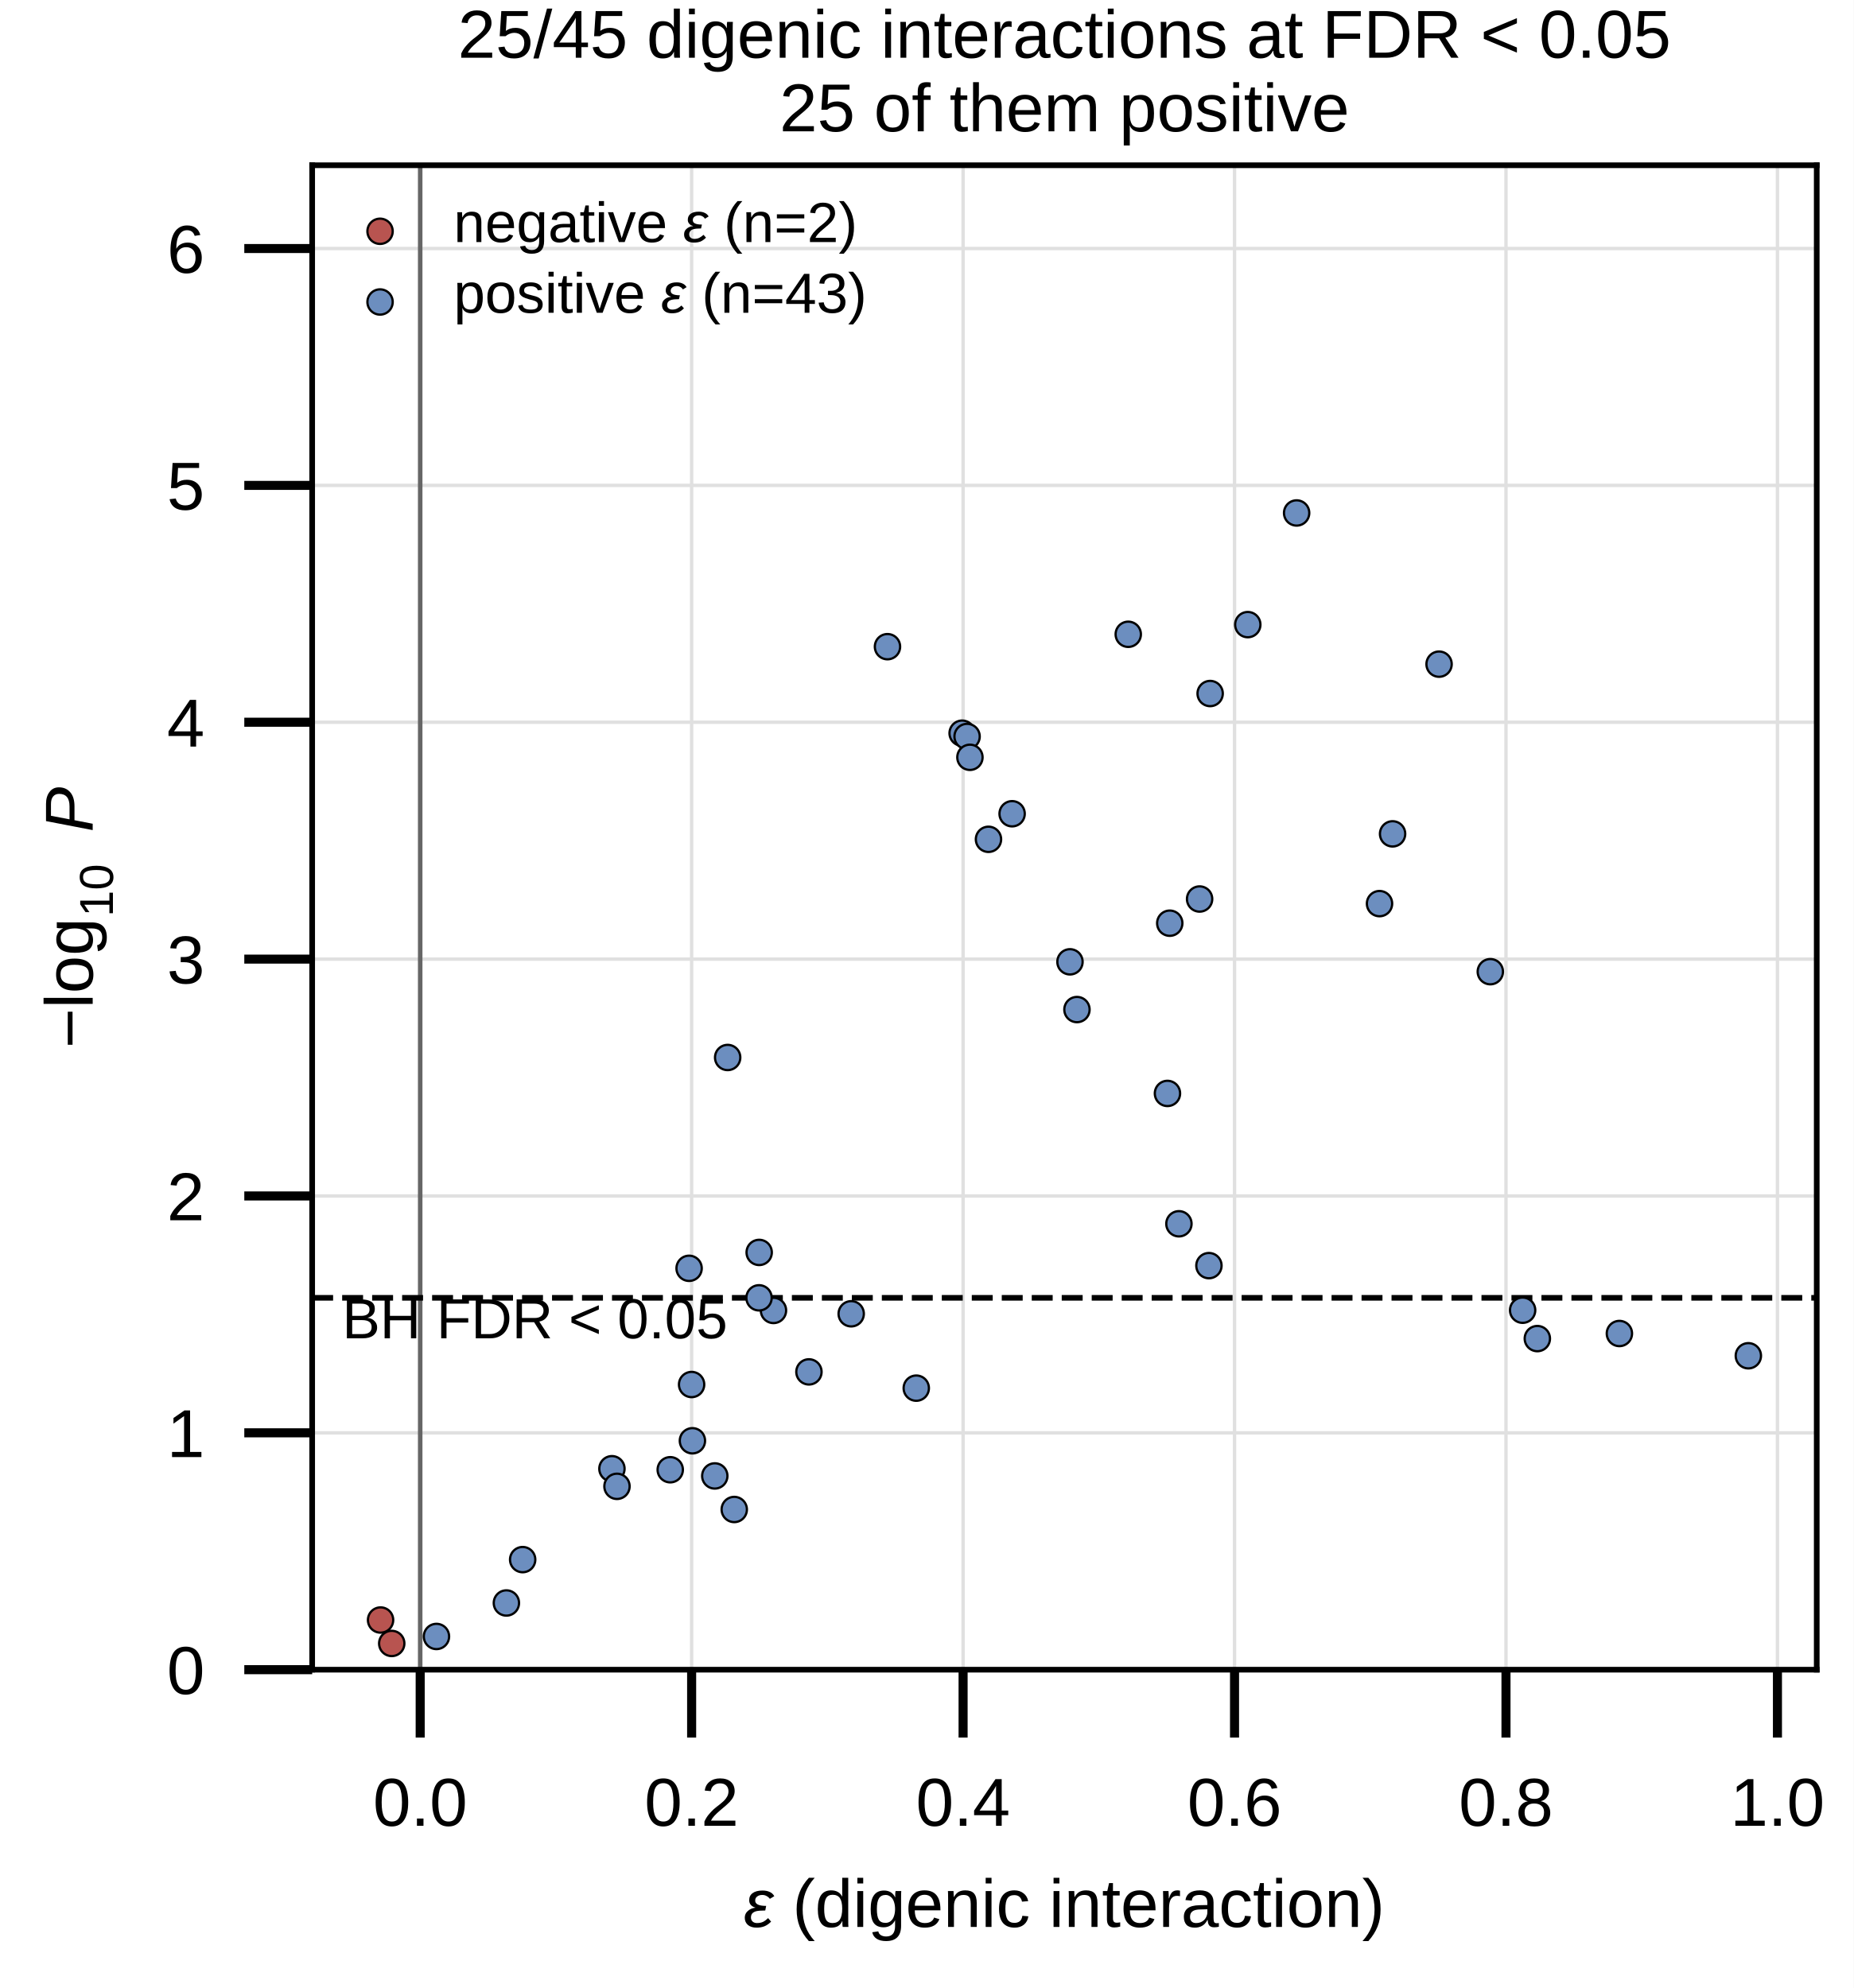
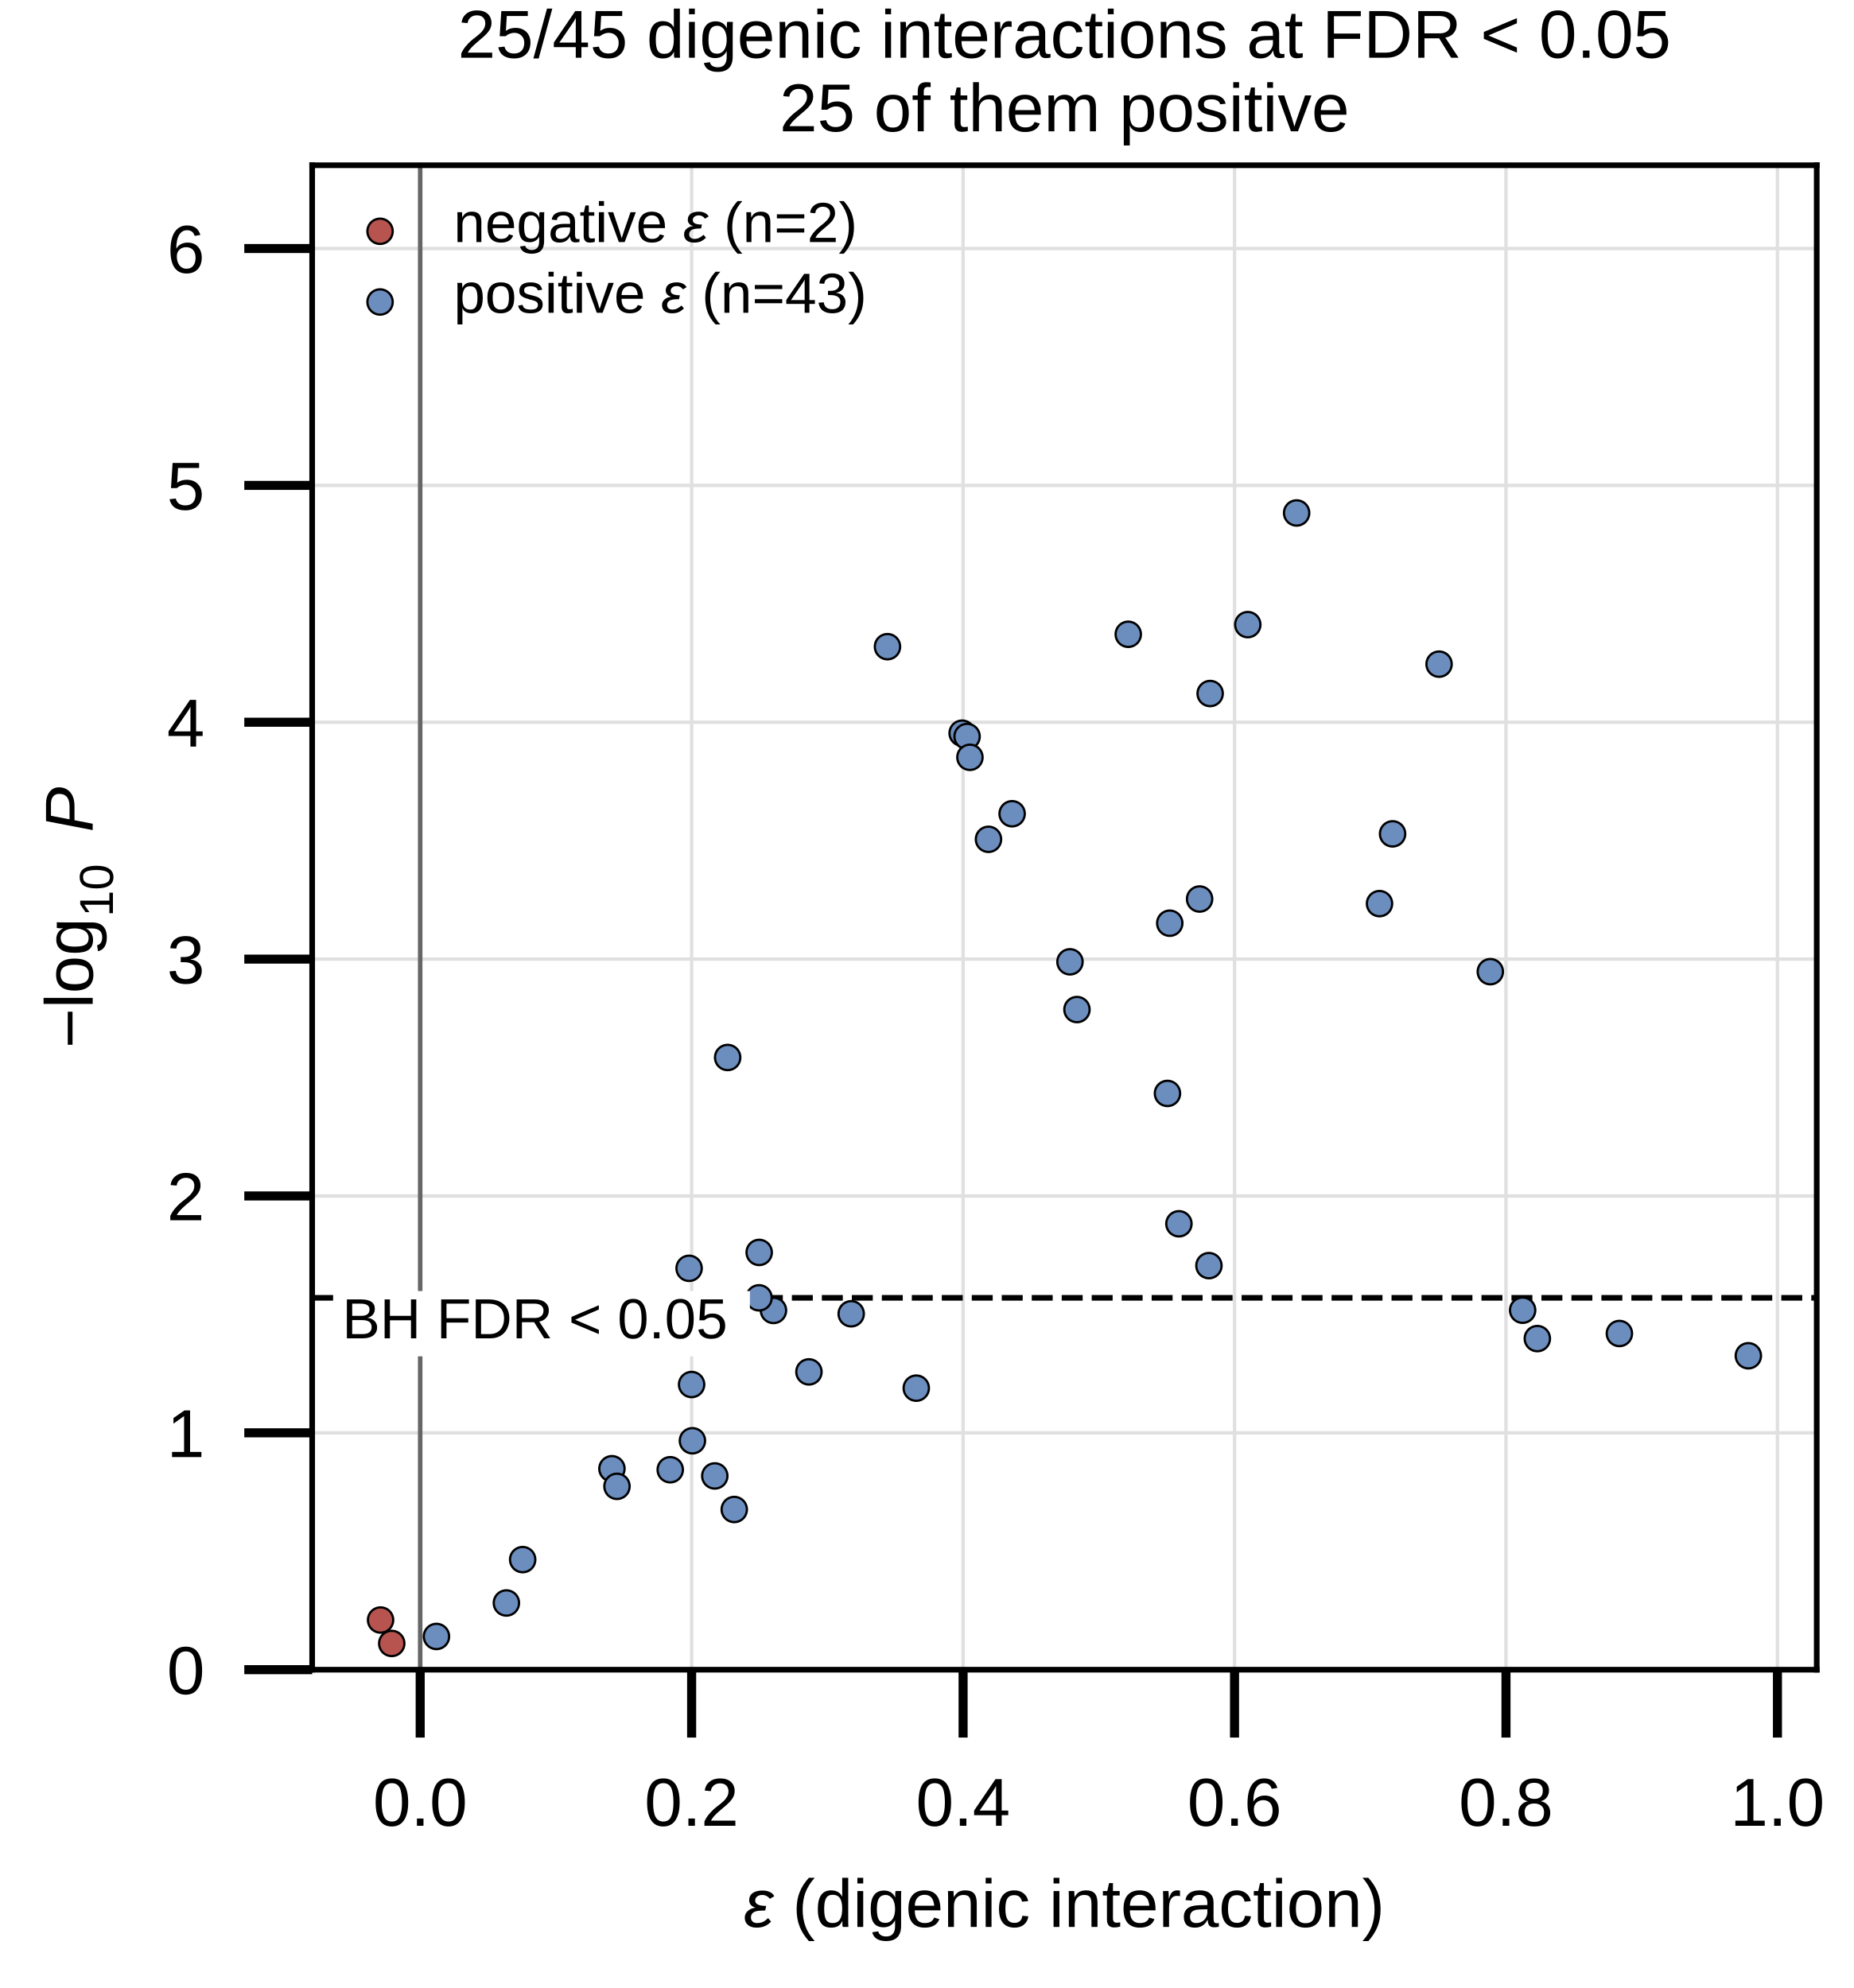
<svg xmlns="http://www.w3.org/2000/svg" xmlns:xlink="http://www.w3.org/1999/xlink" width="227.559" height="244.095" viewBox="0 0 227.559 244.095" version="1.1">
  <g transform="scale(1.388889)">
    <defs>
      <style type="text/css">*{stroke-linejoin: round; stroke-linecap: butt}</style>
    </defs>
    <g id="figure_1">
      <g id="patch_1">
        <path d="M 0 175.748  L 163.843 175.748  L 163.843 0  L 0 0  z " style="fill: #ffffff" />
      </g>
      <g id="axes_1">
        <g id="patch_2">
          <path d="M 27.592 147.608  L 160.574 147.608  L 160.574 14.609  L 27.592 14.609  z " style="fill: #ffffff" />
        </g>
        <g id="matplotlib.axis_1">
          <g id="xtick_1">
            <g id="line2d_1">
              <path d="M 37.139 147.608  L 37.139 14.609  " clip-path="url(#p93d844c62d)" style="fill: none; stroke: #e0e0e0; stroke-width: 0.3; stroke-linecap: square" />
            </g>
            <g id="line2d_2">
              <defs>
                <path id="m6436c53d6d" d="M 0 0  L 0 6  " style="stroke: #000000; stroke-width: 0.8" />
              </defs>
              <g>
                <use xlink:href="#m6436c53d6d" x="37.139" y="147.608" style="stroke: #000000; stroke-width: 0.8" />
              </g>
            </g>
            <g id="text_1">
              <text style="font-size: 6px; font-family: 'Arial', 'Helvetica', 'DejaVu Sans', sans-serif; text-anchor: middle" x="37.139" y="161.403" transform="rotate(-0 37.13871 161.4027)">0.0</text>
            </g>
          </g>
          <g id="xtick_2">
            <g id="line2d_3">
              <path d="M 61.131 147.608  L 61.131 14.609  " clip-path="url(#p93d844c62d)" style="fill: none; stroke: #e0e0e0; stroke-width: 0.3; stroke-linecap: square" />
            </g>
            <g id="line2d_4">
              <g>
                <use xlink:href="#m6436c53d6d" x="61.131" y="147.608" style="stroke: #000000; stroke-width: 0.8" />
              </g>
            </g>
            <g id="text_2">
              <text style="font-size: 6px; font-family: 'Arial', 'Helvetica', 'DejaVu Sans', sans-serif; text-anchor: middle" x="61.131" y="161.403" transform="rotate(-0 61.13111 161.4027)">0.2</text>
            </g>
          </g>
          <g id="xtick_3">
            <g id="line2d_5">
              <path d="M 85.124 147.608  L 85.124 14.609  " clip-path="url(#p93d844c62d)" style="fill: none; stroke: #e0e0e0; stroke-width: 0.3; stroke-linecap: square" />
            </g>
            <g id="line2d_6">
              <g>
                <use xlink:href="#m6436c53d6d" x="85.124" y="147.608" style="stroke: #000000; stroke-width: 0.8" />
              </g>
            </g>
            <g id="text_3">
              <text style="font-size: 6px; font-family: 'Arial', 'Helvetica', 'DejaVu Sans', sans-serif; text-anchor: middle" x="85.124" y="161.403" transform="rotate(-0 85.1235 161.4027)">0.4</text>
            </g>
          </g>
          <g id="xtick_4">
            <g id="line2d_7">
              <path d="M 109.116 147.608  L 109.116 14.609  " clip-path="url(#p93d844c62d)" style="fill: none; stroke: #e0e0e0; stroke-width: 0.3; stroke-linecap: square" />
            </g>
            <g id="line2d_8">
              <g>
                <use xlink:href="#m6436c53d6d" x="109.116" y="147.608" style="stroke: #000000; stroke-width: 0.8" />
              </g>
            </g>
            <g id="text_4">
              <text style="font-size: 6px; font-family: 'Arial', 'Helvetica', 'DejaVu Sans', sans-serif; text-anchor: middle" x="109.116" y="161.403" transform="rotate(-0 109.1159 161.4027)">0.6</text>
            </g>
          </g>
          <g id="xtick_5">
            <g id="line2d_9">
              <path d="M 133.108 147.608  L 133.108 14.609  " clip-path="url(#p93d844c62d)" style="fill: none; stroke: #e0e0e0; stroke-width: 0.3; stroke-linecap: square" />
            </g>
            <g id="line2d_10">
              <g>
                <use xlink:href="#m6436c53d6d" x="133.108" y="147.608" style="stroke: #000000; stroke-width: 0.8" />
              </g>
            </g>
            <g id="text_5">
              <text style="font-size: 6px; font-family: 'Arial', 'Helvetica', 'DejaVu Sans', sans-serif; text-anchor: middle" x="133.108" y="161.403" transform="rotate(-0 133.1083 161.4027)">0.8</text>
            </g>
          </g>
          <g id="xtick_6">
            <g id="line2d_11">
              <path d="M 157.101 147.608  L 157.101 14.609  " clip-path="url(#p93d844c62d)" style="fill: none; stroke: #e0e0e0; stroke-width: 0.3; stroke-linecap: square" />
            </g>
            <g id="line2d_12">
              <g>
                <use xlink:href="#m6436c53d6d" x="157.101" y="147.608" style="stroke: #000000; stroke-width: 0.8" />
              </g>
            </g>
            <g id="text_6">
              <text style="font-size: 6px; font-family: 'Arial', 'Helvetica', 'DejaVu Sans', sans-serif; text-anchor: middle" x="157.101" y="161.403" transform="rotate(-0 157.1007 161.4027)">1.0</text>
            </g>
          </g>
          <g id="text_7">
            <g transform="translate(65.73318 170.9752)">
              <text>
                <tspan x="0" y="-0.625" style="font-style: italic; font-size: 6px; font-family: 'Arial'">ε</tspan>
                <tspan x="2.637" y="-0.625" style="font-size: 6px; font-family: 'Arial'"> </tspan>
                <tspan x="4.304" y="-0.625" style="font-size: 6px; font-family: 'Arial'">(</tspan>
                <tspan x="6.302" y="-0.625" style="font-size: 6px; font-family: 'Arial'">d</tspan>
                <tspan x="9.639" y="-0.625" style="font-size: 6px; font-family: 'Arial'">i</tspan>
                <tspan x="10.972" y="-0.625" style="font-size: 6px; font-family: 'Arial'">g</tspan>
                <tspan x="14.309" y="-0.625" style="font-size: 6px; font-family: 'Arial'">e</tspan>
                <tspan x="17.646" y="-0.625" style="font-size: 6px; font-family: 'Arial'">n</tspan>
                <tspan x="20.982" y="-0.625" style="font-size: 6px; font-family: 'Arial'">i</tspan>
                <tspan x="22.315" y="-0.625" style="font-size: 6px; font-family: 'Arial'">c</tspan>
                <tspan x="25.315" y="-0.625" style="font-size: 6px; font-family: 'Arial'"> </tspan>
                <tspan x="26.982" y="-0.625" style="font-size: 6px; font-family: 'Arial'">i</tspan>
                <tspan x="28.315" y="-0.625" style="font-size: 6px; font-family: 'Arial'">n</tspan>
                <tspan x="31.652" y="-0.625" style="font-size: 6px; font-family: 'Arial'">t</tspan>
                <tspan x="33.319" y="-0.625" style="font-size: 6px; font-family: 'Arial'">e</tspan>
                <tspan x="36.656" y="-0.625" style="font-size: 6px; font-family: 'Arial'">r</tspan>
                <tspan x="38.654" y="-0.625" style="font-size: 6px; font-family: 'Arial'">a</tspan>
                <tspan x="41.991" y="-0.625" style="font-size: 6px; font-family: 'Arial'">c</tspan>
                <tspan x="44.991" y="-0.625" style="font-size: 6px; font-family: 'Arial'">t</tspan>
                <tspan x="46.658" y="-0.625" style="font-size: 6px; font-family: 'Arial'">i</tspan>
                <tspan x="47.991" y="-0.625" style="font-size: 6px; font-family: 'Arial'">o</tspan>
                <tspan x="51.328" y="-0.625" style="font-size: 6px; font-family: 'Arial'">n</tspan>
                <tspan x="54.665" y="-0.625" style="font-size: 6px; font-family: 'Arial'">)</tspan>
              </text>
            </g>
          </g>
        </g>
        <g id="matplotlib.axis_2">
          <g id="ytick_1">
            <g id="line2d_13">
              <path d="M 27.592 147.608  L 160.574 147.608  " clip-path="url(#p93d844c62d)" style="fill: none; stroke: #e0e0e0; stroke-width: 0.3; stroke-linecap: square" />
            </g>
            <g id="line2d_14">
              <defs>
                <path id="m4998f71dd0" d="M 0 0  L -6 0  " style="stroke: #000000; stroke-width: 0.8" />
              </defs>
              <g>
                <use xlink:href="#m4998f71dd0" x="27.592" y="147.608" style="stroke: #000000; stroke-width: 0.8" />
              </g>
            </g>
            <g id="text_8">
              <text style="font-size: 6px; font-family: 'Arial', 'Helvetica', 'DejaVu Sans', sans-serif; text-anchor: end" x="18.092" y="149.755" transform="rotate(-0 18.09212 149.7554)">0</text>
            </g>
          </g>
          <g id="ytick_2">
            <g id="line2d_15">
              <path d="M 27.592 126.669  L 160.574 126.669  " clip-path="url(#p93d844c62d)" style="fill: none; stroke: #e0e0e0; stroke-width: 0.3; stroke-linecap: square" />
            </g>
            <g id="line2d_16">
              <g>
                <use xlink:href="#m4998f71dd0" x="27.592" y="126.669" style="stroke: #000000; stroke-width: 0.8" />
              </g>
            </g>
            <g id="text_9">
              <text style="font-size: 6px; font-family: 'Arial', 'Helvetica', 'DejaVu Sans', sans-serif; text-anchor: end" x="18.092" y="128.816" transform="rotate(-0 18.09212 128.8159)">1</text>
            </g>
          </g>
          <g id="ytick_3">
            <g id="line2d_17">
              <path d="M 27.592 105.729  L 160.574 105.729  " clip-path="url(#p93d844c62d)" style="fill: none; stroke: #e0e0e0; stroke-width: 0.3; stroke-linecap: square" />
            </g>
            <g id="line2d_18">
              <g>
                <use xlink:href="#m4998f71dd0" x="27.592" y="105.729" style="stroke: #000000; stroke-width: 0.8" />
              </g>
            </g>
            <g id="text_10">
              <text style="font-size: 6px; font-family: 'Arial', 'Helvetica', 'DejaVu Sans', sans-serif; text-anchor: end" x="18.092" y="107.877" transform="rotate(-0 18.09212 107.8765)">2</text>
            </g>
          </g>
          <g id="ytick_4">
            <g id="line2d_19">
              <path d="M 27.592 84.79  L 160.574 84.79  " clip-path="url(#p93d844c62d)" style="fill: none; stroke: #e0e0e0; stroke-width: 0.3; stroke-linecap: square" />
            </g>
            <g id="line2d_20">
              <g>
                <use xlink:href="#m4998f71dd0" x="27.592" y="84.79" style="stroke: #000000; stroke-width: 0.8" />
              </g>
            </g>
            <g id="text_11">
              <text style="font-size: 6px; font-family: 'Arial', 'Helvetica', 'DejaVu Sans', sans-serif; text-anchor: end" x="18.092" y="86.937" transform="rotate(-0 18.09212 86.93707)">3</text>
            </g>
          </g>
          <g id="ytick_5">
            <g id="line2d_21">
              <path d="M 27.592 63.85  L 160.574 63.85  " clip-path="url(#p93d844c62d)" style="fill: none; stroke: #e0e0e0; stroke-width: 0.3; stroke-linecap: square" />
            </g>
            <g id="line2d_22">
              <g>
                <use xlink:href="#m4998f71dd0" x="27.592" y="63.85" style="stroke: #000000; stroke-width: 0.8" />
              </g>
            </g>
            <g id="text_12">
              <text style="font-size: 6px; font-family: 'Arial', 'Helvetica', 'DejaVu Sans', sans-serif; text-anchor: end" x="18.092" y="65.998" transform="rotate(-0 18.09212 65.99764)">4</text>
            </g>
          </g>
          <g id="ytick_6">
            <g id="line2d_23">
              <path d="M 27.592 42.911  L 160.574 42.911  " clip-path="url(#p93d844c62d)" style="fill: none; stroke: #e0e0e0; stroke-width: 0.3; stroke-linecap: square" />
            </g>
            <g id="line2d_24">
              <g>
                <use xlink:href="#m4998f71dd0" x="27.592" y="42.911" style="stroke: #000000; stroke-width: 0.8" />
              </g>
            </g>
            <g id="text_13">
              <text style="font-size: 6px; font-family: 'Arial', 'Helvetica', 'DejaVu Sans', sans-serif; text-anchor: end" x="18.092" y="45.058" transform="rotate(-0 18.09212 45.0582)">5</text>
            </g>
          </g>
          <g id="ytick_7">
            <g id="line2d_25">
              <path d="M 27.592 21.971  L 160.574 21.971  " clip-path="url(#p93d844c62d)" style="fill: none; stroke: #e0e0e0; stroke-width: 0.3; stroke-linecap: square" />
            </g>
            <g id="line2d_26">
              <g>
                <use xlink:href="#m4998f71dd0" x="27.592" y="21.971" style="stroke: #000000; stroke-width: 0.8" />
              </g>
            </g>
            <g id="text_14">
              <text style="font-size: 6px; font-family: 'Arial', 'Helvetica', 'DejaVu Sans', sans-serif; text-anchor: end" x="18.092" y="24.119" transform="rotate(-0 18.09212 24.11877)">6</text>
            </g>
          </g>
          <g id="text_15">
            <g transform="translate(8.895563 92.65864) rotate(-90)">
              <text>
                <tspan x="0" y="-0.703" style="font-size: 6px; font-family: 'Arial'">−</tspan>
                <tspan x="3.504" y="-0.703" style="font-size: 6px; font-family: 'Arial'">l</tspan>
                <tspan x="4.837" y="-0.703" style="font-size: 6px; font-family: 'Arial'">o</tspan>
                <tspan x="8.174" y="-0.703" style="font-size: 6px; font-family: 'Arial'">g</tspan>
                <tspan x="17.419" y="-0.703" style="font-size: 6px; font-family: 'Arial'"> </tspan>
                <tspan x="11.615" y="1.089" style="font-size: 4.2px; font-family: 'Arial'">1</tspan>
                <tspan x="13.951" y="1.089" style="font-size: 4.2px; font-family: 'Arial'">0</tspan>
                <tspan x="19.086" y="-0.703" style="font-style: italic; font-size: 6px; font-family: 'Arial'">P</tspan>
              </text>
            </g>
          </g>
        </g>
        <g id="line2d_27">
          <path d="M 37.139 147.608  L 37.139 14.609  " clip-path="url(#p93d844c62d)" style="fill: none; stroke: #666666; stroke-width: 0.4; stroke-linecap: square" />
        </g>
        <g id="line2d_28">
          <path d="M 27.592 114.734  L 160.574 114.734  " clip-path="url(#p93d844c62d)" style="fill: none; stroke-dasharray: 1.85,0.8; stroke-dashoffset: 0; stroke: #000000; stroke-width: 0.5" />
        </g>
        <g id="patch_3">
          <path d="M 27.592 147.608  L 27.592 14.609  " style="fill: none; stroke: #000000; stroke-width: 0.5; stroke-linejoin: miter; stroke-linecap: square" />
        </g>
        <g id="patch_4">
          <path d="M 160.574 147.608  L 160.574 14.609  " style="fill: none; stroke: #000000; stroke-width: 0.5; stroke-linejoin: miter; stroke-linecap: square" />
        </g>
        <g id="patch_5">
          <path d="M 27.592 147.608  L 160.574 147.608  " style="fill: none; stroke: #000000; stroke-width: 0.5; stroke-linejoin: miter; stroke-linecap: square" />
        </g>
        <g id="patch_6">
          <path d="M 27.592 14.609  L 160.574 14.609  " style="fill: none; stroke: #000000; stroke-width: 0.5; stroke-linejoin: miter; stroke-linecap: square" />
        </g>
        <g id="PathCollection_1">
          <defs>
            <path id="m8a9605ecc3" d="M 0 1.118  C 0.297 1.118 0.581 1 0.791 0.791  C 1 0.581 1.118 0.297 1.118 0  C 1.118 -0.297 1 -0.581 0.791 -0.791  C 0.581 -1 0.297 -1.118 0 -1.118  C -0.297 -1.118 -0.581 -1 -0.791 -0.791  C -1 -0.581 -1.118 -0.297 -1.118 0  C -1.118 0.297 -1 0.581 -0.791 0.791  C -0.581 1 -0.297 1.118 0 1.118  z " style="stroke: #000000; stroke-width: 0.2" />
          </defs>
          <g clip-path="url(#p93d844c62d)">
            <use xlink:href="#m8a9605ecc3" x="33.637" y="143.217" style="fill: #b85450; stroke: #000000; stroke-width: 0.2" />
            <use xlink:href="#m8a9605ecc3" x="34.624" y="145.289" style="fill: #b85450; stroke: #000000; stroke-width: 0.2" />
          </g>
        </g>
        <g id="PathCollection_2">
          <defs>
            <path id="m6983bcc60b" d="M 0 1.118  C 0.297 1.118 0.581 1 0.791 0.791  C 1 0.581 1.118 0.297 1.118 0  C 1.118 -0.297 1 -0.581 0.791 -0.791  C 0.581 -1 0.297 -1.118 0 -1.118  C -0.297 -1.118 -0.581 -1 -0.791 -0.791  C -1 -0.581 -1.118 -0.297 -1.118 0  C -1.118 0.297 -1 0.581 -0.791 0.791  C -0.581 1 -0.297 1.118 0 1.118  z " style="stroke: #000000; stroke-width: 0.2" />
          </defs>
          <g clip-path="url(#p93d844c62d)">
            <use xlink:href="#m6983bcc60b" x="46.196" y="137.877" style="fill: #6c8ebf; stroke: #000000; stroke-width: 0.2" />
            <use xlink:href="#m6983bcc60b" x="59.24" y="129.932" style="fill: #6c8ebf; stroke: #000000; stroke-width: 0.2" />
            <use xlink:href="#m6983bcc60b" x="78.441" y="57.169" style="fill: #6c8ebf; stroke: #000000; stroke-width: 0.2" />
            <use xlink:href="#m6983bcc60b" x="38.577" y="144.671" style="fill: #6c8ebf; stroke: #000000; stroke-width: 0.2" />
            <use xlink:href="#m6983bcc60b" x="80.985" y="122.719" style="fill: #6c8ebf; stroke: #000000; stroke-width: 0.2" />
            <use xlink:href="#m6983bcc60b" x="85.039" y="64.817" style="fill: #6c8ebf; stroke: #000000; stroke-width: 0.2" />
            <use xlink:href="#m6983bcc60b" x="85.477" y="65.109" style="fill: #6c8ebf; stroke: #000000; stroke-width: 0.2" />
            <use xlink:href="#m6983bcc60b" x="64.315" y="93.487" style="fill: #6c8ebf; stroke: #000000; stroke-width: 0.2" />
            <use xlink:href="#m6983bcc60b" x="95.188" y="89.25" style="fill: #6c8ebf; stroke: #000000; stroke-width: 0.2" />
            <use xlink:href="#m6983bcc60b" x="63.177" y="130.479" style="fill: #6c8ebf; stroke: #000000; stroke-width: 0.2" />
            <use xlink:href="#m6983bcc60b" x="67.101" y="110.72" style="fill: #6c8ebf; stroke: #000000; stroke-width: 0.2" />
            <use xlink:href="#m6983bcc60b" x="60.907" y="112.125" style="fill: #6c8ebf; stroke: #000000; stroke-width: 0.2" />
            <use xlink:href="#m6983bcc60b" x="68.365" y="115.85" style="fill: #6c8ebf; stroke: #000000; stroke-width: 0.2" />
            <use xlink:href="#m6983bcc60b" x="61.2" y="127.371" style="fill: #6c8ebf; stroke: #000000; stroke-width: 0.2" />
            <use xlink:href="#m6983bcc60b" x="44.758" y="141.711" style="fill: #6c8ebf; stroke: #000000; stroke-width: 0.2" />
            <use xlink:href="#m6983bcc60b" x="61.128" y="122.398" style="fill: #6c8ebf; stroke: #000000; stroke-width: 0.2" />
            <use xlink:href="#m6983bcc60b" x="71.499" y="121.281" style="fill: #6c8ebf; stroke: #000000; stroke-width: 0.2" />
            <use xlink:href="#m6983bcc60b" x="64.898" y="133.446" style="fill: #6c8ebf; stroke: #000000; stroke-width: 0.2" />
            <use xlink:href="#m6983bcc60b" x="54.086" y="129.842" style="fill: #6c8ebf; stroke: #000000; stroke-width: 0.2" />
            <use xlink:href="#m6983bcc60b" x="106.96" y="61.311" style="fill: #6c8ebf; stroke: #000000; stroke-width: 0.2" />
            <use xlink:href="#m6983bcc60b" x="67.088" y="114.734" style="fill: #6c8ebf; stroke: #000000; stroke-width: 0.2" />
            <use xlink:href="#m6983bcc60b" x="121.93" y="79.884" style="fill: #6c8ebf; stroke: #000000; stroke-width: 0.2" />
            <use xlink:href="#m6983bcc60b" x="75.234" y="116.144" style="fill: #6c8ebf; stroke: #000000; stroke-width: 0.2" />
            <use xlink:href="#m6983bcc60b" x="54.533" y="131.399" style="fill: #6c8ebf; stroke: #000000; stroke-width: 0.2" />
            <use xlink:href="#m6983bcc60b" x="94.571" y="85.03" style="fill: #6c8ebf; stroke: #000000; stroke-width: 0.2" />
            <use xlink:href="#m6983bcc60b" x="85.728" y="66.95" style="fill: #6c8ebf; stroke: #000000; stroke-width: 0.2" />
            <use xlink:href="#m6983bcc60b" x="89.457" y="71.939" style="fill: #6c8ebf; stroke: #000000; stroke-width: 0.2" />
            <use xlink:href="#m6983bcc60b" x="110.287" y="55.219" style="fill: #6c8ebf; stroke: #000000; stroke-width: 0.2" />
            <use xlink:href="#m6983bcc60b" x="106.028" y="79.477" style="fill: #6c8ebf; stroke: #000000; stroke-width: 0.2" />
            <use xlink:href="#m6983bcc60b" x="103.39" y="81.615" style="fill: #6c8ebf; stroke: #000000; stroke-width: 0.2" />
            <use xlink:href="#m6983bcc60b" x="87.368" y="74.199" style="fill: #6c8ebf; stroke: #000000; stroke-width: 0.2" />
            <use xlink:href="#m6983bcc60b" x="99.722" y="56.074" style="fill: #6c8ebf; stroke: #000000; stroke-width: 0.2" />
            <use xlink:href="#m6983bcc60b" x="106.853" y="111.887" style="fill: #6c8ebf; stroke: #000000; stroke-width: 0.2" />
            <use xlink:href="#m6983bcc60b" x="103.187" y="96.664" style="fill: #6c8ebf; stroke: #000000; stroke-width: 0.2" />
            <use xlink:href="#m6983bcc60b" x="134.579" y="115.83" style="fill: #6c8ebf; stroke: #000000; stroke-width: 0.2" />
            <use xlink:href="#m6983bcc60b" x="143.132" y="117.888" style="fill: #6c8ebf; stroke: #000000; stroke-width: 0.2" />
            <use xlink:href="#m6983bcc60b" x="114.604" y="45.348" style="fill: #6c8ebf; stroke: #000000; stroke-width: 0.2" />
            <use xlink:href="#m6983bcc60b" x="123.085" y="73.717" style="fill: #6c8ebf; stroke: #000000; stroke-width: 0.2" />
            <use xlink:href="#m6983bcc60b" x="104.2" y="108.188" style="fill: #6c8ebf; stroke: #000000; stroke-width: 0.2" />
            <use xlink:href="#m6983bcc60b" x="127.194" y="58.714" style="fill: #6c8ebf; stroke: #000000; stroke-width: 0.2" />
            <use xlink:href="#m6983bcc60b" x="135.879" y="118.338" style="fill: #6c8ebf; stroke: #000000; stroke-width: 0.2" />
            <use xlink:href="#m6983bcc60b" x="131.723" y="85.901" style="fill: #6c8ebf; stroke: #000000; stroke-width: 0.2" />
            <use xlink:href="#m6983bcc60b" x="154.53" y="119.856" style="fill: #6c8ebf; stroke: #000000; stroke-width: 0.2" />
          </g>
        </g>
        <g id="text_16">
-           <text style="font-size: 5px; font-family: 'Arial', 'Helvetica', 'DejaVu Sans', sans-serif; text-anchor: start" x="30.252" y="118.313" transform="rotate(-0 30.25177 118.3128)"> BH FDR &lt; 0.05</text>
-         </g>
-         <g id="text_17">
          <text style="font-size: 6px; font-family: 'Arial', 'Helvetica', 'DejaVu Sans', sans-serif" transform="translate(40.47177 5.105063)">25/45 digenic interactions at FDR &lt; 0.05</text>
          <text style="font-size: 6px; font-family: 'Arial', 'Helvetica', 'DejaVu Sans', sans-serif" transform="translate(68.90427 11.60925)">25 of them positive</text>
+         </g>
+         <g id="text_17">
+           <g id="patch_7">
+             <path d="M 29.652 119.907  L 66.281 119.907  L 66.281 114.134  L 29.652 114.134  z " style="fill: #ffffff" />
+           </g>
+           <text style="font-size: 5px; font-family: 'Arial', 'Helvetica', 'DejaVu Sans', sans-serif; text-anchor: start" x="30.252" y="118.313" transform="rotate(-0 30.25177 118.3128)"> BH FDR &lt; 0.05</text>
        </g>
        <g id="legend_1">
          <g id="PathCollection_3">
            <g>
              <use xlink:href="#m8a9605ecc3" x="33.592" y="20.447" style="fill: #b85450; stroke: #000000; stroke-width: 0.2" />
            </g>
          </g>
          <g id="text_18">
            <g transform="translate(40.09213 21.75925)">
              <text>
                <tspan x="0" y="-0.359" style="font-size: 5px; font-family: 'Arial'">n</tspan>
                <tspan x="2.781" y="-0.359" style="font-size: 5px; font-family: 'Arial'">e</tspan>
                <tspan x="5.562" y="-0.359" style="font-size: 5px; font-family: 'Arial'">g</tspan>
                <tspan x="8.342" y="-0.359" style="font-size: 5px; font-family: 'Arial'">a</tspan>
                <tspan x="11.123" y="-0.359" style="font-size: 5px; font-family: 'Arial'">t</tspan>
                <tspan x="12.512" y="-0.359" style="font-size: 5px; font-family: 'Arial'">i</tspan>
                <tspan x="13.623" y="-0.359" style="font-size: 5px; font-family: 'Arial'">v</tspan>
                <tspan x="16.123" y="-0.359" style="font-size: 5px; font-family: 'Arial'">e</tspan>
                <tspan x="18.904" y="-0.359" style="font-size: 5px; font-family: 'Arial'"> </tspan>
                <tspan x="22.49" y="-0.359" style="font-size: 5px; font-family: 'Arial'"> </tspan>
                <tspan x="23.879" y="-0.359" style="font-size: 5px; font-family: 'Arial'">(</tspan>
                <tspan x="25.544" y="-0.359" style="font-size: 5px; font-family: 'Arial'">n</tspan>
                <tspan x="28.325" y="-0.359" style="font-size: 5px; font-family: 'Arial'">=</tspan>
                <tspan x="31.245" y="-0.359" style="font-size: 5px; font-family: 'Arial'">2</tspan>
                <tspan x="34.026" y="-0.359" style="font-size: 5px; font-family: 'Arial'">)</tspan>
                <tspan x="20.293" y="-0.359" style="font-style: italic; font-size: 5px; font-family: 'Arial'">ε</tspan>
              </text>
            </g>
          </g>
          <g id="PathCollection_4">
            <g>
              <use xlink:href="#m6983bcc60b" x="33.592" y="26.697" style="fill: #6c8ebf; stroke: #000000; stroke-width: 0.2" />
            </g>
          </g>
          <g id="text_19">
            <g transform="translate(40.09213 28.00925)">
              <text>
                <tspan x="0" y="-0.359" style="font-size: 5px; font-family: 'Arial'">p</tspan>
                <tspan x="2.781" y="-0.359" style="font-size: 5px; font-family: 'Arial'">o</tspan>
                <tspan x="5.562" y="-0.359" style="font-size: 5px; font-family: 'Arial'">s</tspan>
                <tspan x="8.062" y="-0.359" style="font-size: 5px; font-family: 'Arial'">i</tspan>
                <tspan x="9.172" y="-0.359" style="font-size: 5px; font-family: 'Arial'">t</tspan>
                <tspan x="10.562" y="-0.359" style="font-size: 5px; font-family: 'Arial'">i</tspan>
                <tspan x="11.672" y="-0.359" style="font-size: 5px; font-family: 'Arial'">v</tspan>
                <tspan x="14.172" y="-0.359" style="font-size: 5px; font-family: 'Arial'">e</tspan>
                <tspan x="16.953" y="-0.359" style="font-size: 5px; font-family: 'Arial'"> </tspan>
                <tspan x="20.54" y="-0.359" style="font-size: 5px; font-family: 'Arial'"> </tspan>
                <tspan x="21.929" y="-0.359" style="font-size: 5px; font-family: 'Arial'">(</tspan>
                <tspan x="23.594" y="-0.359" style="font-size: 5px; font-family: 'Arial'">n</tspan>
                <tspan x="26.375" y="-0.359" style="font-size: 5px; font-family: 'Arial'">=</tspan>
                <tspan x="29.294" y="-0.359" style="font-size: 5px; font-family: 'Arial'">4</tspan>
                <tspan x="32.075" y="-0.359" style="font-size: 5px; font-family: 'Arial'">3</tspan>
                <tspan x="34.856" y="-0.359" style="font-size: 5px; font-family: 'Arial'">)</tspan>
                <tspan x="18.342" y="-0.359" style="font-style: italic; font-size: 5px; font-family: 'Arial'">ε</tspan>
              </text>
            </g>
          </g>
        </g>
      </g>
    </g>
    <defs>
      <clipPath id="p93d844c62d">
        <rect x="27.592" y="14.609" width="132.982" height="132.999" />
      </clipPath>
    </defs>
  </g>
</svg>
